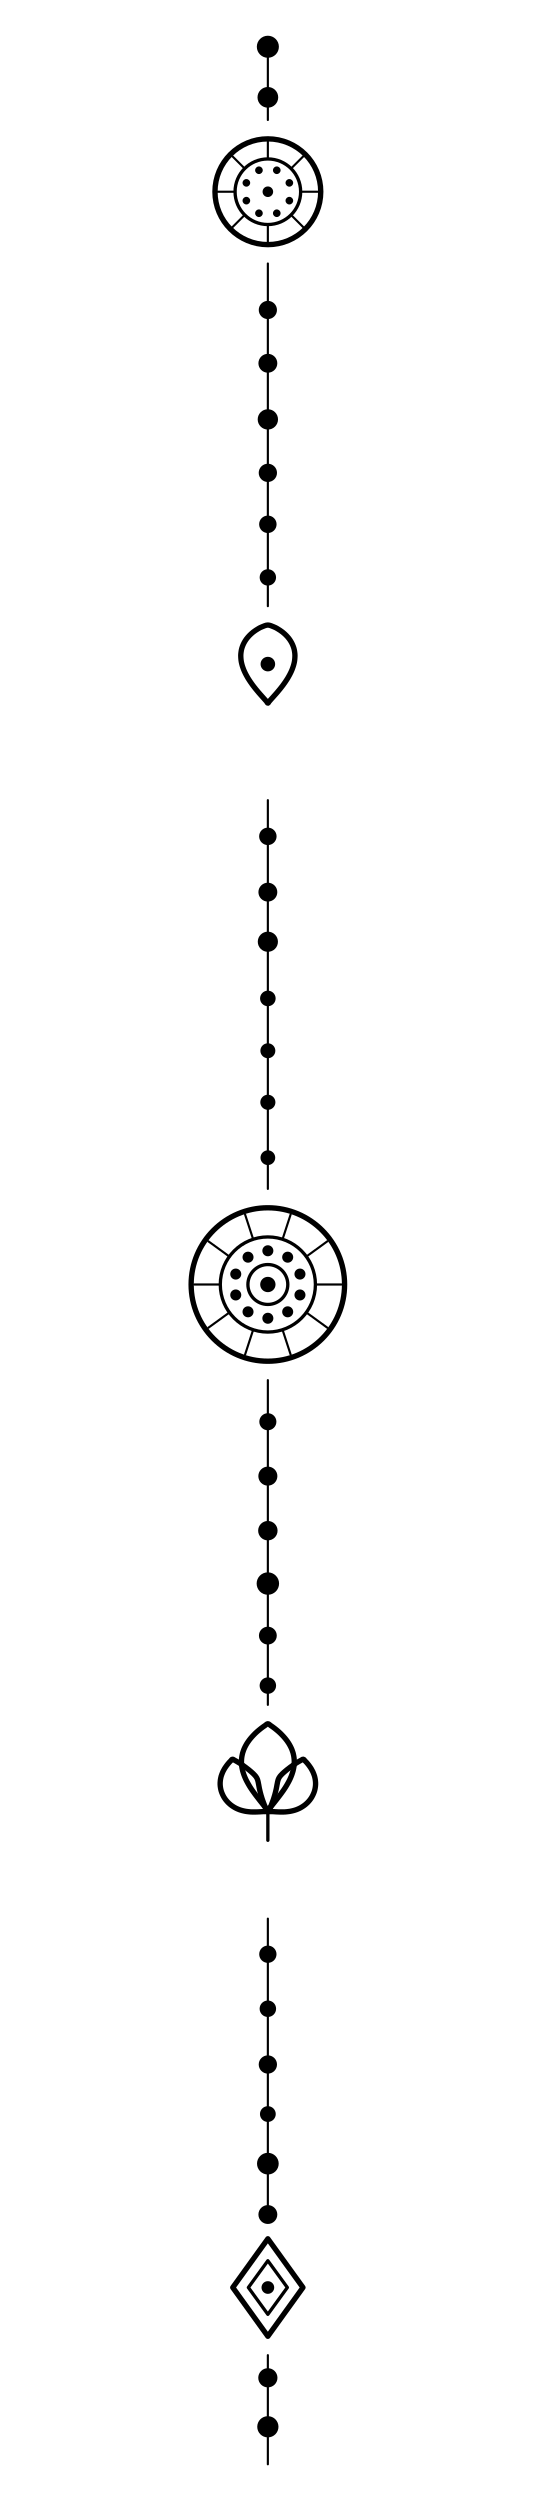
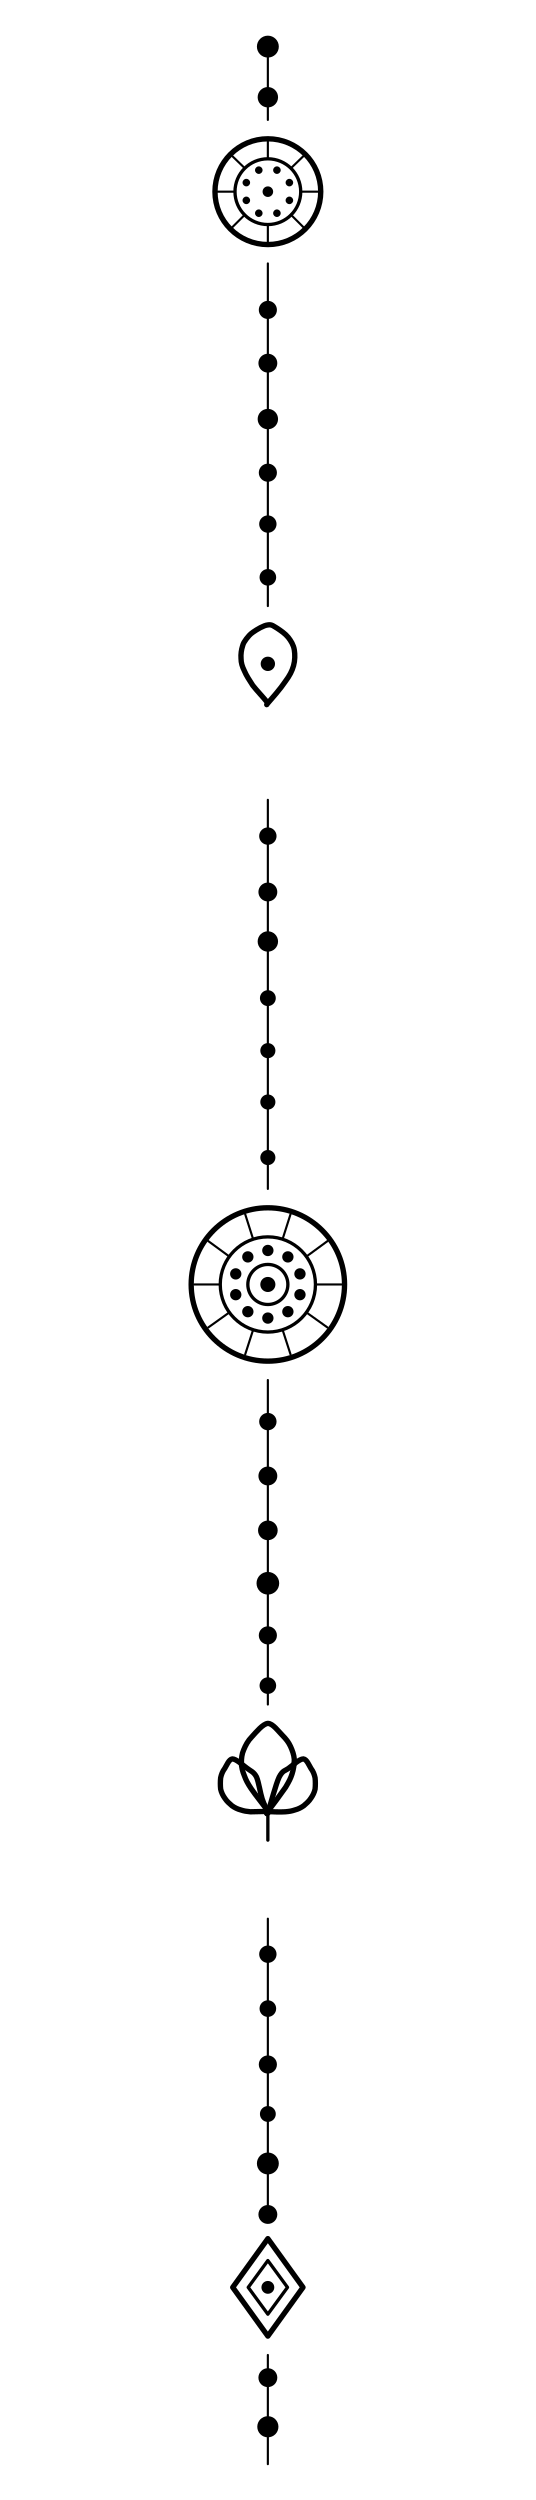
<svg xmlns="http://www.w3.org/2000/svg" viewBox="0 0 150 700" width="150" height="700">
-   <g transform="translate(75,-8.06) scale(1.05767)" fill="none" stroke="#000000" stroke-linecap="round" stroke-linejoin="round">
+   <g transform="translate(75,-8.1) scale(1.05767)" fill="none" stroke="#000000" stroke-linecap="round" stroke-linejoin="round">
    <g stroke-width="1.418">
-       <circle cx="0" cy="58.38" r="14" />
-       <path d="M0,193.77 C0.12,193.77 0.24,193.45 0.37,193.3 C0.5,193.14 0.65,192.98 0.78,192.83 C0.92,192.67 1.06,192.51 1.2,192.36 C1.34,192.2 1.49,192.04 1.62,191.89 C1.76,191.73 1.9,191.57 2.04,191.42 C2.18,191.26 2.31,191.1 2.45,190.95 C2.58,190.79 2.71,190.63 2.84,190.48 C2.97,190.32 3.1,190.16 3.23,190.01 C3.35,189.85 3.48,189.69 3.6,189.54 C3.72,189.38 3.84,189.22 3.96,189.07 C4.08,188.91 4.19,188.75 4.3,188.6 C4.41,188.44 4.52,188.28 4.63,188.13 C4.74,187.97 4.84,187.81 4.94,187.66 C5.04,187.5 5.14,187.34 5.24,187.19 C5.33,187.03 5.43,186.87 5.51,186.72 C5.6,186.56 5.69,186.4 5.77,186.25 C5.86,186.09 5.94,185.93 6.01,185.78 C6.09,185.62 6.16,185.46 6.23,185.31 C6.3,185.15 6.37,184.99 6.43,184.84 C6.49,184.68 6.55,184.52 6.6,184.37 C6.66,184.21 6.71,184.05 6.76,183.9 C6.8,183.74 6.85,183.58 6.89,183.43 C6.93,183.27 6.96,183.11 7,182.96 C7.03,182.8 7.05,182.64 7.08,182.49 C7.1,182.33 7.12,182.17 7.13,182.02 C7.15,181.86 7.16,181.7 7.16,181.55 C7.17,181.39 7.17,181.23 7.17,181.08 C7.16,180.92 7.15,180.76 7.14,180.61 C7.13,180.45 7.11,180.29 7.08,180.14 C7.06,179.98 7.03,179.82 7,179.67 C6.96,179.51 6.92,179.35 6.88,179.2 C6.83,179.04 6.78,178.88 6.72,178.73 C6.67,178.57 6.6,178.41 6.53,178.26 C6.46,178.1 6.39,177.94 6.3,177.79 C6.22,177.63 6.13,177.47 6.03,177.32 C5.93,177.16 5.83,177 5.72,176.85 C5.6,176.69 5.48,176.53 5.35,176.38 C5.22,176.22 5.08,176.06 4.93,175.91 C4.78,175.75 4.62,175.59 4.45,175.44 C4.28,175.28 4.1,175.12 3.9,174.97 C3.7,174.81 3.49,174.65 3.25,174.5 C3.02,174.34 2.78,174.18 2.5,174.03 C2.21,173.87 1.97,173.71 1.55,173.56 C1.14,173.4 0.52,173.09 0,173.09 C-0.52,173.09 -1.14,173.4 -1.55,173.56 C-1.97,173.71 -2.21,173.87 -2.5,174.03 C-2.78,174.18 -3.02,174.34 -3.25,174.5 C-3.49,174.65 -3.7,174.81 -3.9,174.97 C-4.1,175.12 -4.28,175.28 -4.45,175.44 C-4.62,175.59 -4.78,175.75 -4.93,175.91 C-5.08,176.06 -5.22,176.22 -5.35,176.38 C-5.48,176.53 -5.6,176.69 -5.72,176.85 C-5.83,177 -5.93,177.16 -6.03,177.32 C-6.13,177.47 -6.22,177.63 -6.3,177.79 C-6.39,177.94 -6.46,178.1 -6.53,178.26 C-6.6,178.41 -6.67,178.57 -6.72,178.73 C-6.78,178.88 -6.83,179.04 -6.88,179.2 C-6.92,179.35 -6.96,179.51 -7,179.67 C-7.03,179.82 -7.06,179.98 -7.08,180.14 C-7.11,180.29 -7.13,180.45 -7.14,180.61 C-7.15,180.76 -7.16,180.92 -7.17,181.08 C-7.17,181.23 -7.17,181.39 -7.16,181.55 C-7.16,181.7 -7.15,181.86 -7.13,182.02 C-7.12,182.17 -7.1,182.33 -7.08,182.49 C-7.05,182.64 -7.03,182.8 -7,182.96 C-6.96,183.11 -6.93,183.27 -6.89,183.43 C-6.85,183.58 -6.8,183.74 -6.76,183.9 C-6.71,184.05 -6.66,184.21 -6.6,184.37 C-6.55,184.52 -6.49,184.68 -6.43,184.84 C-6.37,184.99 -6.3,185.15 -6.23,185.31 C-6.16,185.46 -6.09,185.62 -6.01,185.78 C-5.94,185.93 -5.86,186.09 -5.77,186.25 C-5.69,186.4 -5.6,186.56 -5.51,186.72 C-5.43,186.87 -5.33,187.03 -5.24,187.19 C-5.14,187.34 -5.04,187.5 -4.94,187.66 C-4.84,187.81 -4.74,187.97 -4.63,188.13 C-4.52,188.28 -4.41,188.44 -4.3,188.6 C-4.19,188.75 -4.08,188.91 -3.96,189.07 C-3.84,189.22 -3.72,189.38 -3.6,189.54 C-3.48,189.69 -3.35,189.85 -3.23,190.01 C-3.1,190.16 -2.97,190.32 -2.84,190.48 C-2.71,190.63 -2.58,190.79 -2.45,190.95 C-2.31,191.1 -2.18,191.26 -2.04,191.42 C-1.9,191.57 -1.76,191.73 -1.62,191.89 C-1.49,192.04 -1.34,192.2 -1.2,192.36 C-1.06,192.51 -0.92,192.67 -0.78,192.83 C-0.65,192.98 -0.5,193.14 -0.37,193.3 C-0.24,193.45 -0.12,193.77 0,193.77 Z" />
-       <circle cx="0" cy="347.67" r="20.31" />
-       <path d="M0,487.25 C0.03,487.21 -0.15,487.05 -0.22,486.94 C-0.28,486.83 -0.34,486.71 -0.4,486.59 C-0.47,486.47 -0.52,486.35 -0.58,486.22 C-0.64,486.1 -0.69,485.97 -0.75,485.85 C-0.8,485.72 -0.85,485.59 -0.91,485.47 C-0.96,485.34 -1.01,485.21 -1.06,485.08 C-1.11,484.95 -1.15,484.83 -1.2,484.7 C-1.25,484.57 -1.29,484.45 -1.34,484.32 C-1.38,484.19 -1.43,484.07 -1.47,483.95 C-1.51,483.82 -1.55,483.7 -1.59,483.58 C-1.63,483.45 -1.67,483.33 -1.7,483.21 C-1.74,483.1 -1.77,482.98 -1.81,482.86 C-1.84,482.74 -1.87,482.63 -1.9,482.52 C-1.93,482.4 -1.96,482.29 -1.99,482.18 C-2.02,482.07 -2.05,481.96 -2.07,481.86 C-2.1,481.75 -2.12,481.65 -2.14,481.55 C-2.17,481.44 -2.19,481.34 -2.21,481.25 C-2.23,481.15 -2.25,481.05 -2.27,480.96 C-2.29,480.87 -2.3,480.77 -2.32,480.68 C-2.34,480.6 -2.35,480.51 -2.37,480.42 C-2.38,480.34 -2.4,480.26 -2.41,480.18 C-2.43,480.09 -2.44,480.02 -2.46,479.94 C-2.47,479.86 -2.48,479.79 -2.5,479.72 C-2.51,479.64 -2.52,479.57 -2.54,479.51 C-2.55,479.44 -2.56,479.37 -2.58,479.31 C-2.59,479.24 -2.61,479.18 -2.63,479.12 C-2.64,479.05 -2.66,478.99 -2.68,478.93 C-2.69,478.88 -2.71,478.82 -2.73,478.76 C-2.75,478.7 -2.77,478.65 -2.8,478.59 C-2.82,478.54 -2.84,478.49 -2.87,478.43 C-2.9,478.38 -2.92,478.33 -2.95,478.27 C-2.98,478.22 -3.01,478.17 -3.05,478.12 C-3.08,478.06 -3.12,478.01 -3.15,477.96 C-3.19,477.91 -3.23,477.86 -3.27,477.8 C-3.32,477.75 -3.36,477.7 -3.41,477.64 C-3.46,477.59 -3.51,477.53 -3.56,477.48 C-3.61,477.42 -3.66,477.36 -3.72,477.31 C-3.78,477.25 -3.84,477.19 -3.9,477.13 C-3.96,477.07 -4.03,477.01 -4.1,476.95 C-4.17,476.89 -4.24,476.82 -4.31,476.76 C-4.38,476.69 -4.46,476.63 -4.54,476.56 C-4.62,476.49 -4.7,476.42 -4.79,476.35 C-4.87,476.28 -4.96,476.21 -5.05,476.13 C-5.14,476.06 -5.24,475.99 -5.34,475.91 C-5.43,475.83 -5.53,475.76 -5.64,475.68 C-5.74,475.6 -5.85,475.52 -5.96,475.43 C-6.07,475.35 -6.18,475.27 -6.3,475.19 C-6.42,475.1 -6.54,475.02 -6.66,474.93 C-6.79,474.84 -6.91,474.76 -7.05,474.67 C-7.18,474.58 -7.31,474.49 -7.45,474.4 C-7.59,474.32 -7.74,474.23 -7.88,474.14 C-8.03,474.05 -8.18,473.96 -8.34,473.87 C-8.5,473.78 -8.66,473.69 -8.83,473.6 C-9.01,473.51 -9.22,473.31 -9.38,473.34 C-9.55,473.36 -9.69,473.62 -9.82,473.76 C-9.96,473.89 -10.09,474.03 -10.21,474.16 C-10.33,474.3 -10.45,474.44 -10.56,474.57 C-10.67,474.71 -10.78,474.84 -10.88,474.98 C-10.98,475.11 -11.08,475.25 -11.17,475.39 C-11.26,475.52 -11.35,475.66 -11.44,475.79 C-11.52,475.93 -11.6,476.07 -11.67,476.21 C-11.75,476.34 -11.82,476.48 -11.89,476.62 C-11.95,476.76 -12.01,476.9 -12.07,477.04 C-12.13,477.18 -12.18,477.32 -12.23,477.46 C-12.28,477.6 -12.33,477.74 -12.37,477.88 C-12.41,478.02 -12.44,478.16 -12.47,478.31 C-12.5,478.45 -12.53,478.59 -12.55,478.73 C-12.57,478.88 -12.59,479.02 -12.6,479.17 C-12.62,479.31 -12.63,479.45 -12.63,479.6 C-12.63,479.74 -12.63,479.89 -12.63,480.03 C-12.62,480.18 -12.61,480.32 -12.6,480.46 C-12.58,480.61 -12.57,480.75 -12.54,480.9 C-12.52,481.04 -12.49,481.18 -12.46,481.32 C-12.43,481.46 -12.39,481.61 -12.35,481.75 C-12.31,481.89 -12.26,482.03 -12.21,482.16 C-12.16,482.3 -12.1,482.44 -12.04,482.57 C-11.98,482.71 -11.92,482.84 -11.85,482.97 C-11.79,483.11 -11.71,483.24 -11.64,483.36 C-11.56,483.49 -11.48,483.62 -11.4,483.74 C-11.31,483.86 -11.23,483.98 -11.14,484.1 C-11.04,484.22 -10.95,484.34 -10.85,484.45 C-10.75,484.56 -10.65,484.67 -10.55,484.78 C-10.44,484.89 -10.34,484.99 -10.22,485.09 C-10.11,485.19 -10,485.29 -9.89,485.38 C-9.77,485.47 -9.65,485.57 -9.53,485.65 C-9.41,485.74 -9.29,485.82 -9.16,485.9 C-9.04,485.98 -8.91,486.06 -8.78,486.13 C-8.65,486.2 -8.52,486.27 -8.39,486.34 C-8.25,486.4 -8.12,486.46 -7.99,486.52 C-7.85,486.58 -7.71,486.64 -7.58,486.69 C-7.44,486.74 -7.3,486.78 -7.16,486.83 C-7.02,486.87 -6.88,486.91 -6.74,486.95 C-6.6,486.99 -6.46,487.02 -6.32,487.05 C-6.17,487.08 -6.03,487.11 -5.89,487.14 C-5.75,487.16 -5.6,487.18 -5.46,487.2 C-5.32,487.22 -5.17,487.24 -5.03,487.25 C-4.88,487.27 -4.74,487.28 -4.6,487.29 C-4.45,487.29 -4.31,487.3 -4.16,487.31 C-4.02,487.31 -3.88,487.31 -3.73,487.31 C-3.59,487.31 -3.45,487.31 -3.3,487.31 C-3.16,487.31 -3.02,487.3 -2.87,487.3 C-2.73,487.29 -2.59,487.29 -2.44,487.28 C-2.3,487.27 -2.16,487.27 -2.02,487.26 C-1.88,487.25 -1.74,487.24 -1.6,487.23 C-1.46,487.23 -1.32,487.22 -1.18,487.21 C-1.04,487.21 -0.91,487.2 -0.77,487.2 C-0.64,487.2 -0.5,487.19 -0.37,487.2 C-0.24,487.21 -0.03,487.29 0,487.25 Z" />
-       <path d="M0,487.25 C0.07,487.25 0.13,486.96 0.21,486.82 C0.29,486.67 0.39,486.53 0.49,486.39 C0.59,486.24 0.7,486.1 0.8,485.95 C0.91,485.81 1.02,485.67 1.13,485.52 C1.24,485.38 1.35,485.23 1.47,485.09 C1.58,484.95 1.69,484.8 1.81,484.66 C1.92,484.52 2.03,484.37 2.15,484.23 C2.26,484.08 2.37,483.94 2.48,483.8 C2.6,483.65 2.71,483.51 2.82,483.36 C2.93,483.22 3.04,483.08 3.15,482.93 C3.26,482.79 3.36,482.65 3.47,482.5 C3.57,482.36 3.68,482.21 3.78,482.07 C3.88,481.93 3.99,481.78 4.09,481.64 C4.18,481.49 4.28,481.35 4.38,481.21 C4.47,481.06 4.57,480.92 4.66,480.78 C4.75,480.63 4.84,480.49 4.93,480.34 C5.01,480.2 5.1,480.06 5.18,479.91 C5.26,479.77 5.34,479.62 5.42,479.48 C5.5,479.34 5.58,479.19 5.65,479.05 C5.72,478.91 5.79,478.76 5.86,478.62 C5.93,478.47 5.99,478.33 6.05,478.19 C6.12,478.04 6.17,477.9 6.23,477.75 C6.29,477.61 6.34,477.47 6.39,477.32 C6.44,477.18 6.49,477.04 6.53,476.89 C6.58,476.75 6.62,476.6 6.66,476.46 C6.7,476.32 6.73,476.17 6.76,476.03 C6.79,475.88 6.82,475.74 6.85,475.6 C6.87,475.45 6.9,475.31 6.92,475.17 C6.93,475.02 6.95,474.88 6.96,474.73 C6.97,474.59 6.98,474.45 6.99,474.3 C6.99,474.16 6.99,474.01 6.99,473.87 C6.99,473.73 6.98,473.58 6.97,473.44 C6.96,473.3 6.95,473.15 6.93,473.01 C6.92,472.86 6.89,472.72 6.87,472.58 C6.85,472.43 6.82,472.29 6.78,472.14 C6.75,472 6.72,471.86 6.68,471.71 C6.64,471.57 6.59,471.43 6.54,471.28 C6.5,471.14 6.44,470.99 6.39,470.85 C6.33,470.71 6.27,470.56 6.21,470.42 C6.14,470.27 6.07,470.13 6,469.99 C5.92,469.84 5.85,469.7 5.77,469.56 C5.68,469.41 5.6,469.27 5.51,469.12 C5.42,468.98 5.32,468.84 5.22,468.69 C5.12,468.55 5.02,468.4 4.91,468.26 C4.8,468.12 4.69,467.97 4.57,467.83 C4.45,467.69 4.33,467.54 4.2,467.4 C4.07,467.25 3.94,467.11 3.8,466.97 C3.66,466.82 3.52,466.68 3.37,466.53 C3.22,466.39 3.07,466.25 2.91,466.1 C2.75,465.96 2.58,465.82 2.41,465.67 C2.24,465.53 2.06,465.38 1.88,465.24 C1.7,465.1 1.51,464.95 1.31,464.81 C1.11,464.66 0.91,464.52 0.69,464.38 C0.48,464.23 0.23,463.95 0,463.95 C-0.23,463.95 -0.48,464.23 -0.69,464.38 C-0.91,464.52 -1.11,464.66 -1.31,464.81 C-1.51,464.95 -1.7,465.1 -1.88,465.24 C-2.06,465.38 -2.24,465.53 -2.41,465.67 C-2.58,465.82 -2.75,465.96 -2.91,466.1 C-3.07,466.25 -3.22,466.39 -3.37,466.53 C-3.52,466.68 -3.66,466.82 -3.8,466.97 C-3.94,467.11 -4.07,467.25 -4.2,467.4 C-4.33,467.54 -4.45,467.69 -4.57,467.83 C-4.69,467.97 -4.8,468.12 -4.91,468.26 C-5.02,468.4 -5.12,468.55 -5.22,468.69 C-5.32,468.84 -5.42,468.98 -5.51,469.12 C-5.6,469.27 -5.68,469.41 -5.77,469.56 C-5.85,469.7 -5.92,469.84 -6,469.99 C-6.07,470.13 -6.14,470.27 -6.21,470.42 C-6.27,470.56 -6.33,470.71 -6.39,470.85 C-6.44,470.99 -6.5,471.14 -6.54,471.28 C-6.59,471.43 -6.64,471.57 -6.68,471.71 C-6.72,471.86 -6.75,472 -6.78,472.14 C-6.82,472.29 -6.85,472.43 -6.87,472.58 C-6.89,472.72 -6.92,472.86 -6.93,473.01 C-6.95,473.15 -6.96,473.3 -6.97,473.44 C-6.98,473.58 -6.99,473.73 -6.99,473.87 C-6.99,474.01 -6.99,474.16 -6.99,474.3 C-6.98,474.45 -6.97,474.59 -6.96,474.73 C-6.95,474.88 -6.93,475.02 -6.92,475.17 C-6.9,475.31 -6.87,475.45 -6.85,475.6 C-6.82,475.74 -6.79,475.88 -6.76,476.03 C-6.73,476.17 -6.7,476.32 -6.66,476.46 C-6.62,476.6 -6.58,476.75 -6.53,476.89 C-6.49,477.04 -6.44,477.18 -6.39,477.32 C-6.34,477.47 -6.29,477.61 -6.23,477.75 C-6.17,477.9 -6.12,478.04 -6.05,478.19 C-5.99,478.33 -5.93,478.47 -5.86,478.62 C-5.79,478.76 -5.72,478.91 -5.65,479.05 C-5.58,479.19 -5.5,479.34 -5.42,479.48 C-5.34,479.62 -5.26,479.77 -5.18,479.91 C-5.1,480.06 -5.01,480.2 -4.93,480.34 C-4.84,480.49 -4.75,480.63 -4.66,480.78 C-4.57,480.92 -4.47,481.06 -4.38,481.21 C-4.28,481.35 -4.18,481.49 -4.09,481.64 C-3.99,481.78 -3.88,481.93 -3.78,482.07 C-3.68,482.21 -3.57,482.36 -3.47,482.5 C-3.36,482.65 -3.26,482.79 -3.15,482.93 C-3.04,483.08 -2.93,483.22 -2.82,483.36 C-2.71,483.51 -2.6,483.65 -2.48,483.8 C-2.37,483.94 -2.26,484.08 -2.15,484.23 C-2.03,484.37 -1.92,484.52 -1.81,484.66 C-1.69,484.8 -1.58,484.95 -1.47,485.09 C-1.35,485.23 -1.24,485.38 -1.13,485.52 C-1.02,485.67 -0.91,485.81 -0.8,485.95 C-0.7,486.1 -0.59,486.24 -0.49,486.39 C-0.39,486.53 -0.29,486.67 -0.21,486.82 C-0.13,486.96 -0.07,487.25 0,487.25 Z" />
-       <path d="M0,487.25 C0.03,487.29 0.24,487.21 0.37,487.2 C0.5,487.19 0.64,487.2 0.77,487.2 C0.91,487.2 1.04,487.21 1.18,487.21 C1.32,487.22 1.46,487.23 1.6,487.23 C1.74,487.24 1.88,487.25 2.02,487.26 C2.16,487.27 2.3,487.27 2.44,487.28 C2.59,487.29 2.73,487.29 2.87,487.3 C3.02,487.3 3.16,487.31 3.3,487.31 C3.45,487.31 3.59,487.31 3.73,487.31 C3.88,487.31 4.02,487.31 4.16,487.31 C4.31,487.3 4.45,487.29 4.6,487.29 C4.74,487.28 4.88,487.27 5.03,487.25 C5.17,487.24 5.32,487.22 5.46,487.2 C5.6,487.18 5.75,487.16 5.89,487.14 C6.03,487.11 6.17,487.08 6.32,487.05 C6.46,487.02 6.6,486.99 6.74,486.95 C6.88,486.91 7.02,486.87 7.16,486.83 C7.3,486.78 7.44,486.74 7.58,486.69 C7.71,486.64 7.85,486.58 7.99,486.52 C8.12,486.46 8.25,486.4 8.39,486.34 C8.52,486.27 8.65,486.2 8.78,486.13 C8.91,486.06 9.04,485.98 9.16,485.9 C9.29,485.82 9.41,485.74 9.53,485.65 C9.65,485.57 9.77,485.47 9.89,485.38 C10,485.29 10.11,485.19 10.22,485.09 C10.34,484.99 10.44,484.89 10.55,484.78 C10.65,484.67 10.75,484.56 10.85,484.45 C10.95,484.34 11.04,484.22 11.14,484.1 C11.23,483.98 11.31,483.86 11.4,483.74 C11.48,483.62 11.56,483.49 11.64,483.36 C11.71,483.24 11.79,483.11 11.85,482.97 C11.92,482.84 11.98,482.71 12.04,482.57 C12.1,482.44 12.16,482.3 12.21,482.16 C12.26,482.03 12.31,481.89 12.35,481.75 C12.39,481.61 12.43,481.46 12.46,481.32 C12.49,481.18 12.52,481.04 12.54,480.9 C12.57,480.75 12.58,480.61 12.6,480.46 C12.61,480.32 12.62,480.18 12.63,480.03 C12.63,479.89 12.63,479.74 12.63,479.6 C12.63,479.45 12.62,479.31 12.6,479.17 C12.59,479.02 12.57,478.88 12.55,478.73 C12.53,478.59 12.5,478.45 12.47,478.31 C12.44,478.16 12.41,478.02 12.37,477.88 C12.33,477.74 12.28,477.6 12.23,477.46 C12.18,477.32 12.13,477.18 12.07,477.04 C12.01,476.9 11.95,476.76 11.89,476.62 C11.82,476.48 11.75,476.34 11.67,476.21 C11.6,476.07 11.52,475.93 11.44,475.79 C11.35,475.66 11.26,475.52 11.17,475.39 C11.08,475.25 10.98,475.11 10.88,474.98 C10.78,474.84 10.67,474.71 10.56,474.57 C10.45,474.44 10.33,474.3 10.21,474.16 C10.09,474.03 9.96,473.89 9.82,473.76 C9.69,473.62 9.55,473.36 9.38,473.34 C9.22,473.31 9.01,473.51 8.83,473.6 C8.66,473.69 8.5,473.78 8.34,473.87 C8.18,473.96 8.03,474.05 7.88,474.14 C7.74,474.23 7.59,474.32 7.45,474.4 C7.31,474.49 7.18,474.58 7.05,474.67 C6.91,474.76 6.79,474.84 6.66,474.93 C6.54,475.02 6.42,475.1 6.3,475.19 C6.18,475.27 6.07,475.35 5.96,475.43 C5.85,475.52 5.74,475.6 5.64,475.68 C5.53,475.76 5.43,475.83 5.34,475.91 C5.24,475.99 5.14,476.06 5.05,476.13 C4.96,476.21 4.87,476.28 4.79,476.35 C4.7,476.42 4.62,476.49 4.54,476.56 C4.46,476.63 4.38,476.69 4.31,476.76 C4.24,476.82 4.17,476.89 4.1,476.95 C4.03,477.01 3.96,477.07 3.9,477.13 C3.84,477.19 3.78,477.25 3.72,477.31 C3.66,477.36 3.61,477.42 3.56,477.48 C3.51,477.53 3.46,477.59 3.41,477.64 C3.36,477.7 3.32,477.75 3.27,477.8 C3.23,477.86 3.19,477.91 3.15,477.96 C3.12,478.01 3.08,478.06 3.05,478.12 C3.01,478.17 2.98,478.22 2.95,478.27 C2.92,478.33 2.9,478.38 2.87,478.43 C2.84,478.49 2.82,478.54 2.8,478.59 C2.77,478.65 2.75,478.7 2.73,478.76 C2.71,478.82 2.69,478.88 2.68,478.93 C2.66,478.99 2.64,479.05 2.63,479.12 C2.61,479.18 2.59,479.24 2.58,479.31 C2.56,479.37 2.55,479.44 2.54,479.51 C2.52,479.57 2.51,479.64 2.5,479.72 C2.48,479.79 2.47,479.86 2.46,479.94 C2.44,480.02 2.43,480.09 2.41,480.18 C2.4,480.26 2.38,480.34 2.37,480.42 C2.35,480.51 2.34,480.6 2.32,480.68 C2.3,480.77 2.29,480.87 2.27,480.96 C2.25,481.05 2.23,481.15 2.21,481.25 C2.19,481.34 2.17,481.44 2.14,481.55 C2.12,481.65 2.1,481.75 2.07,481.86 C2.05,481.96 2.02,482.07 1.99,482.18 C1.96,482.29 1.93,482.4 1.9,482.52 C1.87,482.63 1.84,482.74 1.81,482.86 C1.77,482.98 1.74,483.1 1.7,483.21 C1.67,483.33 1.63,483.45 1.59,483.58 C1.55,483.7 1.51,483.82 1.47,483.95 C1.43,484.07 1.38,484.19 1.34,484.32 C1.29,484.45 1.25,484.57 1.2,484.7 C1.15,484.83 1.11,484.95 1.06,485.08 C1.01,485.21 0.96,485.34 0.91,485.47 C0.85,485.59 0.8,485.72 0.75,485.85 C0.69,485.97 0.64,486.1 0.58,486.22 C0.52,486.35 0.47,486.47 0.4,486.59 C0.34,486.71 0.28,486.83 0.22,486.94 C0.15,487.05 -0.03,487.21 0,487.25 Z" />
-       <path d="M0,600.3 L9.29,613.2 L0,626.11 L-9.29,613.2 Z" />
+       <circle cx="0" cy="58.4" r="14" />
+       <path d="M0,193.8 C0.8,192.9 3.5,189.8 4.6,188.1 C5.8,186.5 6.4,185.3 6.8,183.9 C7.2,182.5 7.2,180.9 7,179.7 C6.8,178.4 6.1,177.3 5.4,176.4 C4.6,175.4 3.4,174.6 2.5,174 C1.6,173.5 1.1,172.9 0,173.1 C-1.1,173.2 -2.9,174.3 -3.9,175 C-4.8,175.6 -5.2,176.2 -5.7,176.8 C-6.2,177.5 -6.5,177.9 -6.7,178.7 C-7,179.6 -7.2,180.9 -7.1,182 C-7.1,183.1 -6.8,184.1 -6.2,185.3 C-5.7,186.5 -4.9,187.7 -4,189.1 C-3,190.4 -1,192.5 -0.4,193.3 C0.3,194.1 -0.8,194.6 0,193.8 Z" />
+       <circle cx="0" cy="347.7" r="20.3" />
+       <path d="M0,487.2 C-0.2,486.7 -1,485.5 -1.5,483.9 C-2,482.4 -2.4,479.5 -3,478.1 C-3.7,476.7 -4.6,476.5 -5.6,475.7 C-6.7,474.9 -8.4,473.3 -9.4,473.3 C-10.3,473.4 -10.9,475 -11.4,475.8 C-12,476.6 -12.3,477.4 -12.5,478.3 C-12.6,479.2 -12.6,480.4 -12.5,481.3 C-12.3,482.2 -11.9,483 -11.4,483.7 C-10.9,484.5 -10.2,485.1 -9.5,485.7 C-8.8,486.2 -8,486.6 -7.2,486.8 C-6.3,487.1 -5.7,487.2 -4.6,487.3 C-3.5,487.3 -1.1,487.2 -0.4,487.2 C0.4,487.2 0.2,487.8 0,487.2 Z" />
+       <path d="M0,487.2 C0.8,486.2 3.6,482.4 4.7,480.8 C5.7,479.1 6,478.5 6.4,477.3 C6.8,476.1 7,474.7 7,473.4 C6.9,472.2 6.5,471.1 6,470 C5.5,468.9 4.8,468 3.8,467 C2.8,466 1.3,463.9 0,463.9 C-1.3,464 -3.1,466.2 -4.2,467.4 C-5.3,468.5 -5.9,469.7 -6.4,470.9 C-6.9,472 -7,473.2 -7,474.3 C-7,475.5 -6.7,476.6 -6.2,477.8 C-5.8,478.9 -5.4,479.7 -4.4,481.2 C-3.4,482.7 -0.9,485.8 -0.2,486.8 C0.5,487.8 -0.8,488.3 0,487.2 Z" />
+       <path d="M0,487.2 C0.7,487.3 3.4,487.4 4.6,487.3 C5.8,487.2 6.3,487.1 7.2,486.8 C8,486.6 8.8,486.2 9.5,485.7 C10.2,485.1 10.9,484.5 11.4,483.7 C11.9,483 12.3,482.2 12.5,481.3 C12.6,480.4 12.6,479.2 12.5,478.3 C12.3,477.4 12,476.6 11.4,475.8 C10.9,475 10.3,473.4 9.4,473.3 C8.4,473.3 6.7,474.9 5.6,475.7 C4.6,476.5 4,476.2 3,478.1 C2.1,480 0.7,485.4 0.2,486.9 C-0.3,488.5 -0.7,487.2 0,487.2 Z" />
+       <path d="M0,600.3 L9.3,613.2 L0,626.1 L-9.3,613.2 Z" />
    </g>
    <g stroke-width="0.879">
-       <circle cx="0" cy="58.38" r="8.68" />
-       <circle cx="0" cy="347.67" r="12.59" />
-       <circle cx="0" cy="347.67" r="5.28" />
-       <path d="M0,487.25 L0,494.81" />
-       <path d="M0,606.11 L5.16,613.2 L0,620.3 L-5.16,613.2 Z" />
+       <circle cx="0" cy="58.4" r="8.7" />
+       <circle cx="0" cy="347.7" r="12.6" />
+       <circle cx="0" cy="347.7" r="5.3" />
+       <path d="M0,487.2 L0,494.8" />
+       <path d="M0,606.1 L5.2,613.2 L0,620.3 L-5.2,613.2 Z" />
    </g>
    <g stroke-width="0.567">
-       <path d="M8.68,58.38 L13.44,58.38" />
-       <path d="M6.14,64.52 L9.5,67.89" />
-       <path d="M0,67.06 L0,71.82" />
-       <path d="M-6.14,64.52 L-9.5,67.89" />
-       <path d="M-8.68,58.38 L-13.44,58.38" />
-       <path d="M-6.14,52.24 L-9.5,48.88" />
-       <path d="M0,49.7 L0,44.94" />
-       <path d="M6.14,52.24 L9.5,48.88" />
-       <path d="M12.59,347.67 L19.5,347.67" />
-       <path d="M10.19,355.08 L15.78,359.14" />
-       <path d="M3.89,359.65 L6.03,366.22" />
-       <path d="M-3.89,359.65 L-6.03,366.22" />
-       <path d="M-10.19,355.08 L-15.78,359.14" />
-       <path d="M-12.59,347.67 L-19.5,347.67" />
-       <path d="M-10.19,340.27 L-15.78,336.21" />
-       <path d="M-3.89,335.7 L-6.03,329.13" />
-       <path d="M3.89,335.7 L6.03,329.13" />
-       <path d="M10.19,340.27 L15.78,336.21" />
-       <path d="M0,20 L0,39.38" />
-       <path d="M0,77.38 L0,168.09" />
-       <path d="M0,219.45 L0,322.36" />
-       <path d="M0,372.99 L0,458.95" />
-       <path d="M0,515.55 L0,595.3" />
-       <path d="M0,631.11 L0,660" />
+       <path d="M8.7,58.4 L13.4,58.4" />
+       <path d="M6.1,64.5 L9.5,67.9" />
+       <path d="M0,67.1 L0,71.8" />
+       <path d="M-6.1,64.5 L-9.5,67.9" />
+       <path d="M-8.7,58.4 L-13.4,58.4" />
+       <path d="M-6.1,52.2 L-9.5,48.9" />
+       <path d="M0,49.7 L0,44.9" />
+       <path d="M6.1,52.2 L9.5,48.9" />
+       <path d="M12.6,347.7 L19.5,347.7" />
+       <path d="M10.2,355.1 L15.8,359.1" />
+       <path d="M3.9,359.7 L6,366.2" />
+       <path d="M-3.9,359.7 L-6,366.2" />
+       <path d="M-10.2,355.1 L-15.8,359.1" />
+       <path d="M-12.6,347.7 L-19.5,347.7" />
+       <path d="M-10.2,340.3 L-15.8,336.2" />
+       <path d="M-3.9,335.7 L-6,329.1" />
+       <path d="M3.9,335.7 L6,329.1" />
+       <path d="M10.2,340.3 L15.8,336.2" />
+       <path d="M0,20 L0,39.4" />
+       <path d="M0,77.4 L0,168.1" />
+       <path d="M0,219.4 L0,322.4" />
+       <path d="M0,373 L0,458.9" />
+       <path d="M0,515.6 L0,595.3" />
+       <path d="M0,631.1 L0,660" />
    </g>
    <g fill="#000000" stroke="none">
-       <circle cx="5.69" cy="60.74" r="1.01" />
-       <circle cx="2.36" cy="64.07" r="1.01" />
-       <circle cx="-2.36" cy="64.07" r="1.01" />
-       <circle cx="-5.69" cy="60.74" r="1.01" />
-       <circle cx="-5.69" cy="56.03" r="1.01" />
-       <circle cx="-2.36" cy="52.69" r="1.01" />
-       <circle cx="2.36" cy="52.69" r="1.01" />
-       <circle cx="5.69" cy="56.03" r="1.01" />
-       <circle cx="0" cy="58.38" r="1.4" />
-       <circle cx="0" cy="183.43" r="1.93" />
-       <circle cx="8.5" cy="350.44" r="1.46" />
-       <circle cx="5.25" cy="354.9" r="1.46" />
-       <circle cx="0" cy="356.61" r="1.46" />
-       <circle cx="-5.25" cy="354.9" r="1.46" />
-       <circle cx="-8.5" cy="350.44" r="1.46" />
-       <circle cx="-8.5" cy="344.91" r="1.46" />
-       <circle cx="-5.25" cy="340.44" r="1.46" />
-       <circle cx="0" cy="338.74" r="1.46" />
-       <circle cx="5.25" cy="340.44" r="1.46" />
-       <circle cx="8.5" cy="344.91" r="1.46" />
-       <circle cx="0" cy="347.67" r="2.03" />
-       <circle cx="0" cy="613.2" r="1.68" />
-       <circle cx="0" cy="20" r="2.92" />
-       <circle cx="0" cy="33.39" r="2.74" />
-       <circle cx="0" cy="89.68" r="2.41" />
-       <circle cx="0" cy="103.79" r="2.5" />
-       <circle cx="0" cy="118.65" r="2.69" />
-       <circle cx="0" cy="132.8" r="2.42" />
-       <circle cx="0" cy="146.42" r="2.31" />
-       <circle cx="0" cy="160.48" r="2.17" />
-       <circle cx="0" cy="229.03" r="2.31" />
+       <circle cx="5.7" cy="60.7" r="1" />
+       <circle cx="2.4" cy="64.1" r="1" />
+       <circle cx="-2.4" cy="64.1" r="1" />
+       <circle cx="-5.7" cy="60.7" r="1" />
+       <circle cx="-5.7" cy="56" r="1" />
+       <circle cx="-2.4" cy="52.7" r="1" />
+       <circle cx="2.4" cy="52.7" r="1" />
+       <circle cx="5.7" cy="56" r="1" />
+       <circle cx="0" cy="58.4" r="1.4" />
+       <circle cx="0" cy="183.4" r="1.9" />
+       <circle cx="8.5" cy="350.4" r="1.5" />
+       <circle cx="5.3" cy="354.9" r="1.5" />
+       <circle cx="0" cy="356.6" r="1.5" />
+       <circle cx="-5.3" cy="354.9" r="1.5" />
+       <circle cx="-8.5" cy="350.4" r="1.5" />
+       <circle cx="-8.5" cy="344.9" r="1.5" />
+       <circle cx="-5.3" cy="340.4" r="1.5" />
+       <circle cx="0" cy="338.7" r="1.5" />
+       <circle cx="5.3" cy="340.4" r="1.5" />
+       <circle cx="8.5" cy="344.9" r="1.5" />
+       <circle cx="0" cy="347.7" r="2" />
+       <circle cx="0" cy="613.2" r="1.7" />
+       <circle cx="0" cy="20" r="2.9" />
+       <circle cx="0" cy="33.4" r="2.7" />
+       <circle cx="0" cy="89.7" r="2.4" />
+       <circle cx="0" cy="103.8" r="2.5" />
+       <circle cx="0" cy="118.6" r="2.7" />
+       <circle cx="0" cy="132.8" r="2.4" />
+       <circle cx="0" cy="146.4" r="2.3" />
+       <circle cx="0" cy="160.5" r="2.2" />
+       <circle cx="0" cy="229" r="2.3" />
      <circle cx="0" cy="243.8" r="2.5" />
-       <circle cx="0" cy="256.93" r="2.67" />
-       <circle cx="0" cy="271.94" r="2.06" />
-       <circle cx="0" cy="285.79" r="1.98" />
-       <circle cx="0" cy="299.43" r="2" />
-       <circle cx="0" cy="314.1" r="1.95" />
-       <circle cx="0" cy="384" r="2.26" />
-       <circle cx="0" cy="398.4" r="2.52" />
-       <circle cx="0" cy="412.84" r="2.57" />
-       <circle cx="0" cy="426.84" r="2.97" />
-       <circle cx="0" cy="440.62" r="2.36" />
-       <circle cx="0" cy="453.86" r="2.18" />
-       <circle cx="0" cy="524.97" r="2.29" />
-       <circle cx="0" cy="539.4" r="2.18" />
-       <circle cx="0" cy="554.16" r="2.42" />
-       <circle cx="0" cy="567.28" r="2.09" />
-       <circle cx="0" cy="580.41" r="2.87" />
-       <circle cx="0" cy="593.88" r="2.5" />
-       <circle cx="0" cy="637.1" r="2.54" />
-       <circle cx="0" cy="650.07" r="2.81" />
+       <circle cx="0" cy="256.9" r="2.7" />
+       <circle cx="0" cy="271.9" r="2.1" />
+       <circle cx="0" cy="285.8" r="2" />
+       <circle cx="0" cy="299.4" r="2" />
+       <circle cx="0" cy="314.1" r="2" />
+       <circle cx="0" cy="384" r="2.3" />
+       <circle cx="0" cy="398.4" r="2.5" />
+       <circle cx="0" cy="412.8" r="2.6" />
+       <circle cx="0" cy="426.8" r="3" />
+       <circle cx="0" cy="440.6" r="2.4" />
+       <circle cx="0" cy="453.9" r="2.2" />
+       <circle cx="0" cy="525" r="2.3" />
+       <circle cx="0" cy="539.4" r="2.2" />
+       <circle cx="0" cy="554.2" r="2.4" />
+       <circle cx="0" cy="567.3" r="2.1" />
+       <circle cx="0" cy="580.4" r="2.9" />
+       <circle cx="0" cy="593.9" r="2.5" />
+       <circle cx="0" cy="637.1" r="2.5" />
+       <circle cx="0" cy="650.1" r="2.8" />
    </g>
  </g>
</svg>
